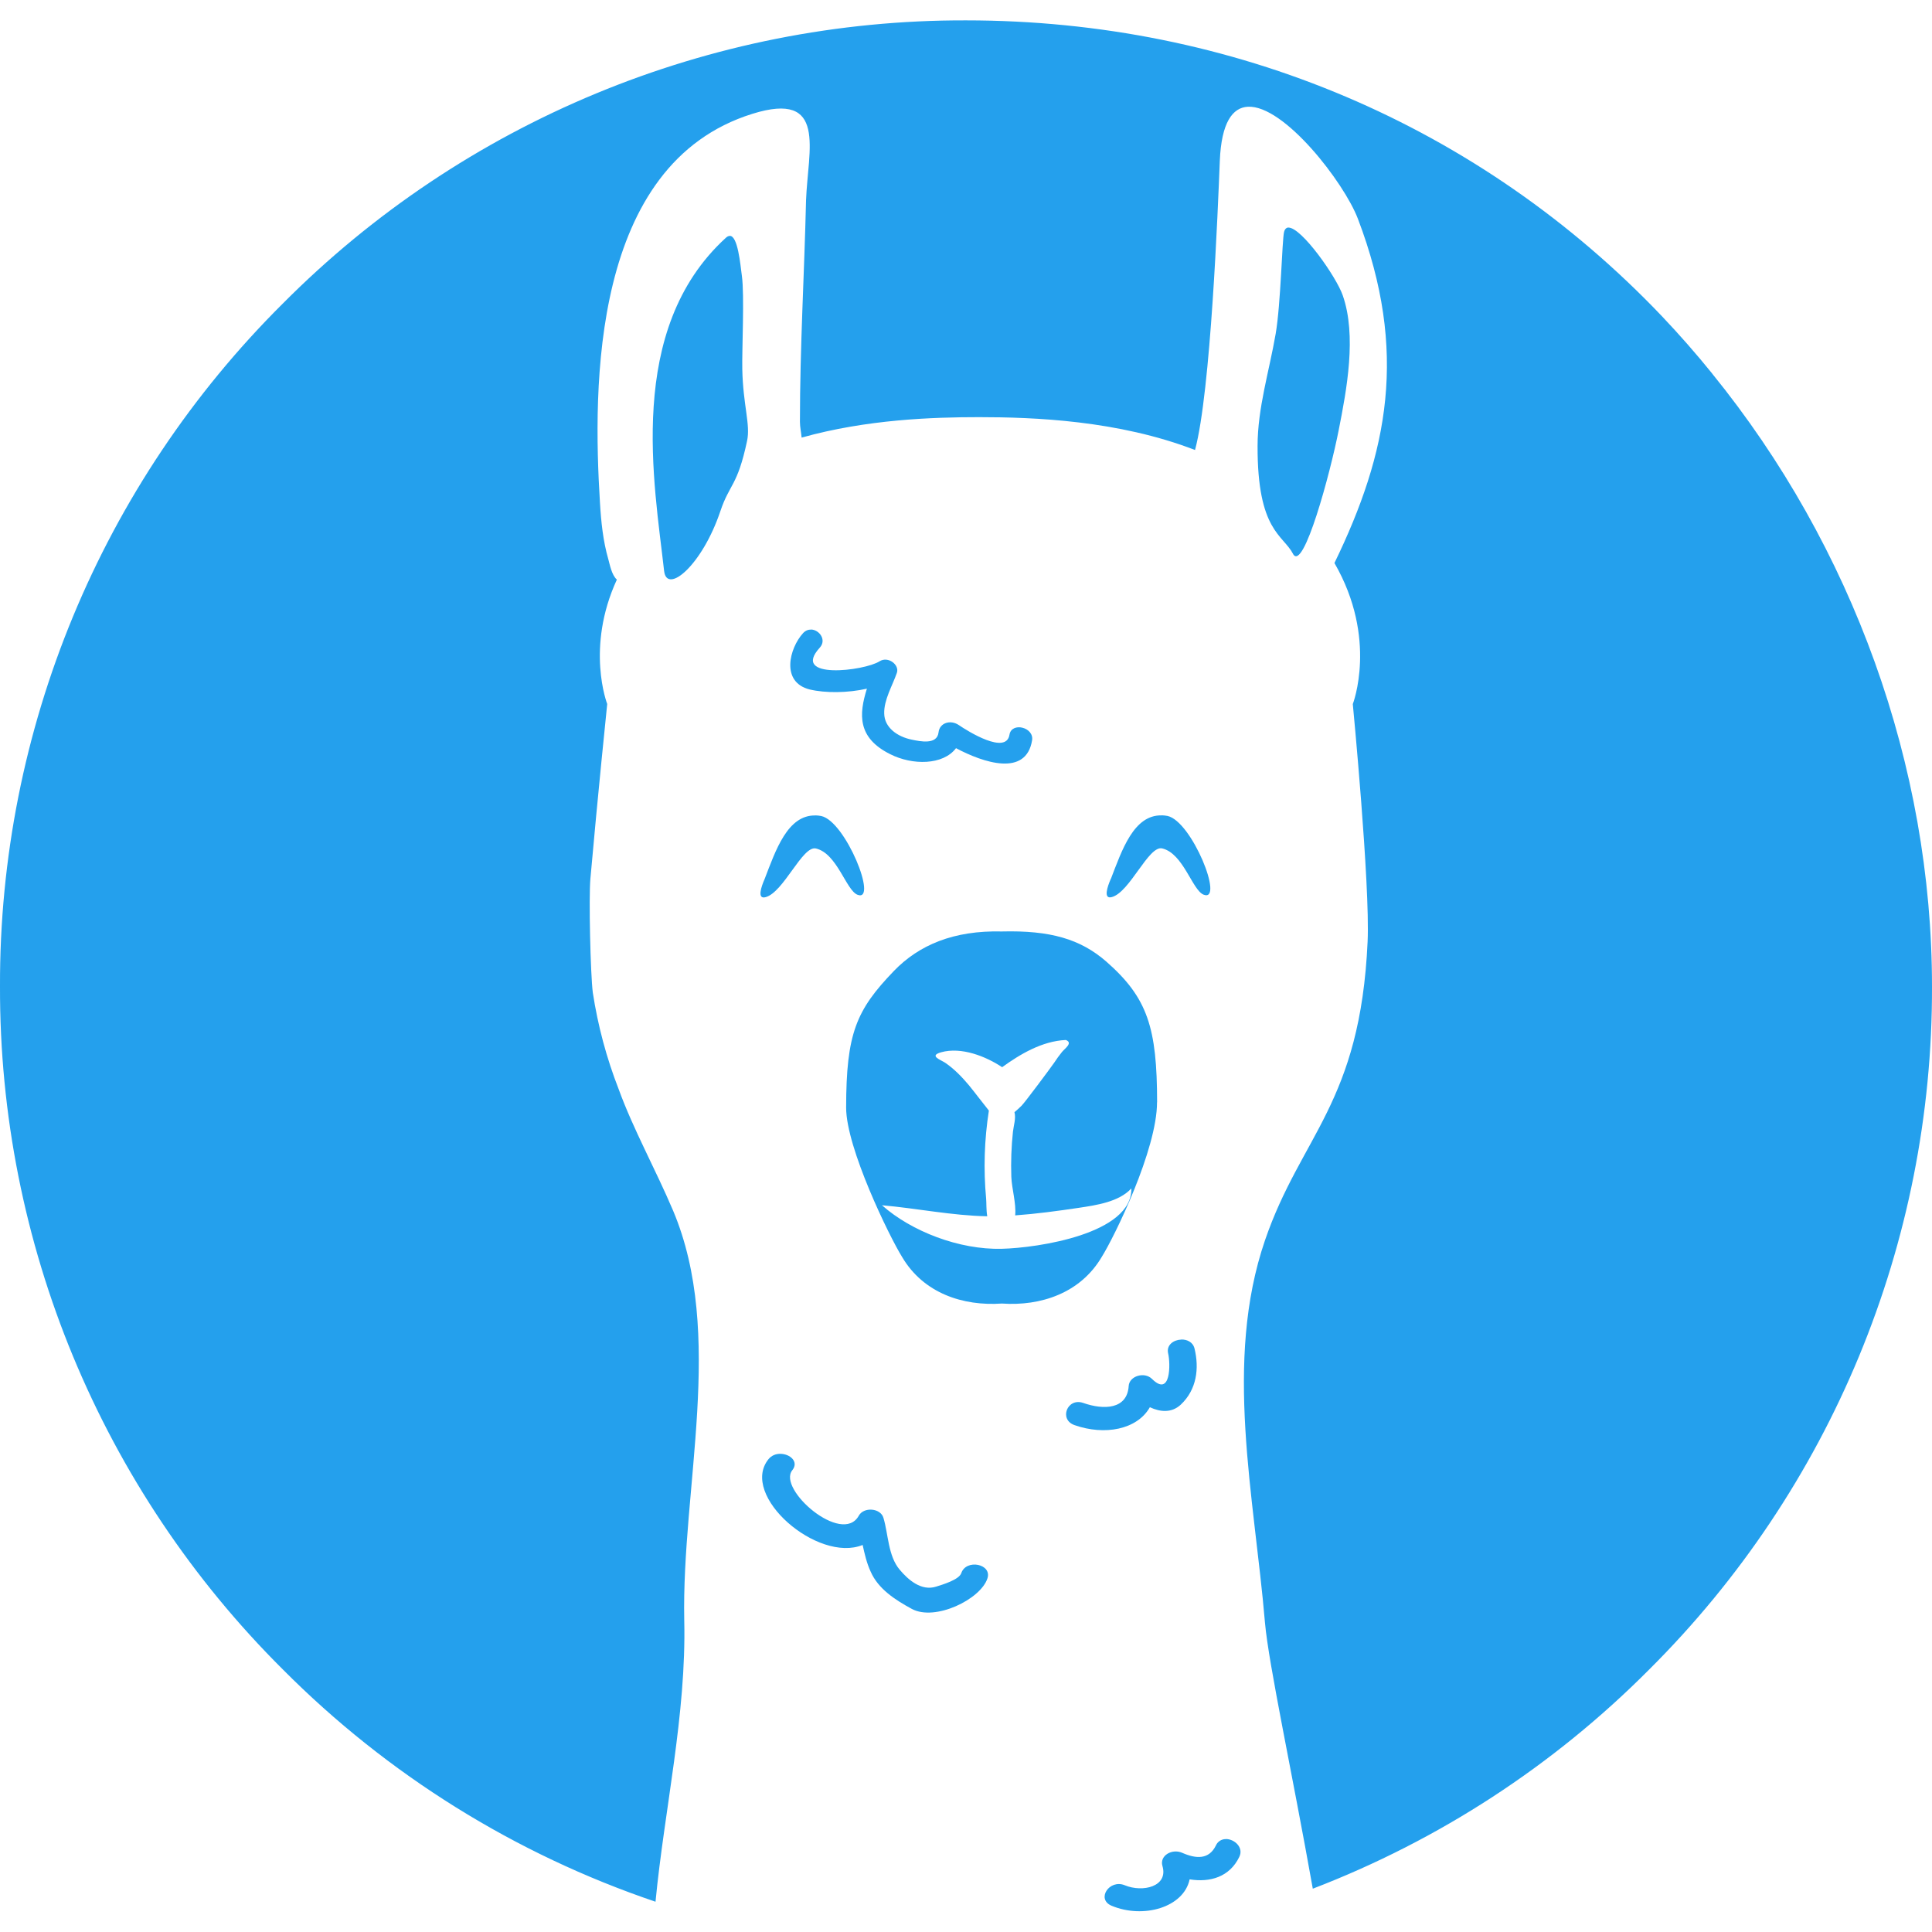
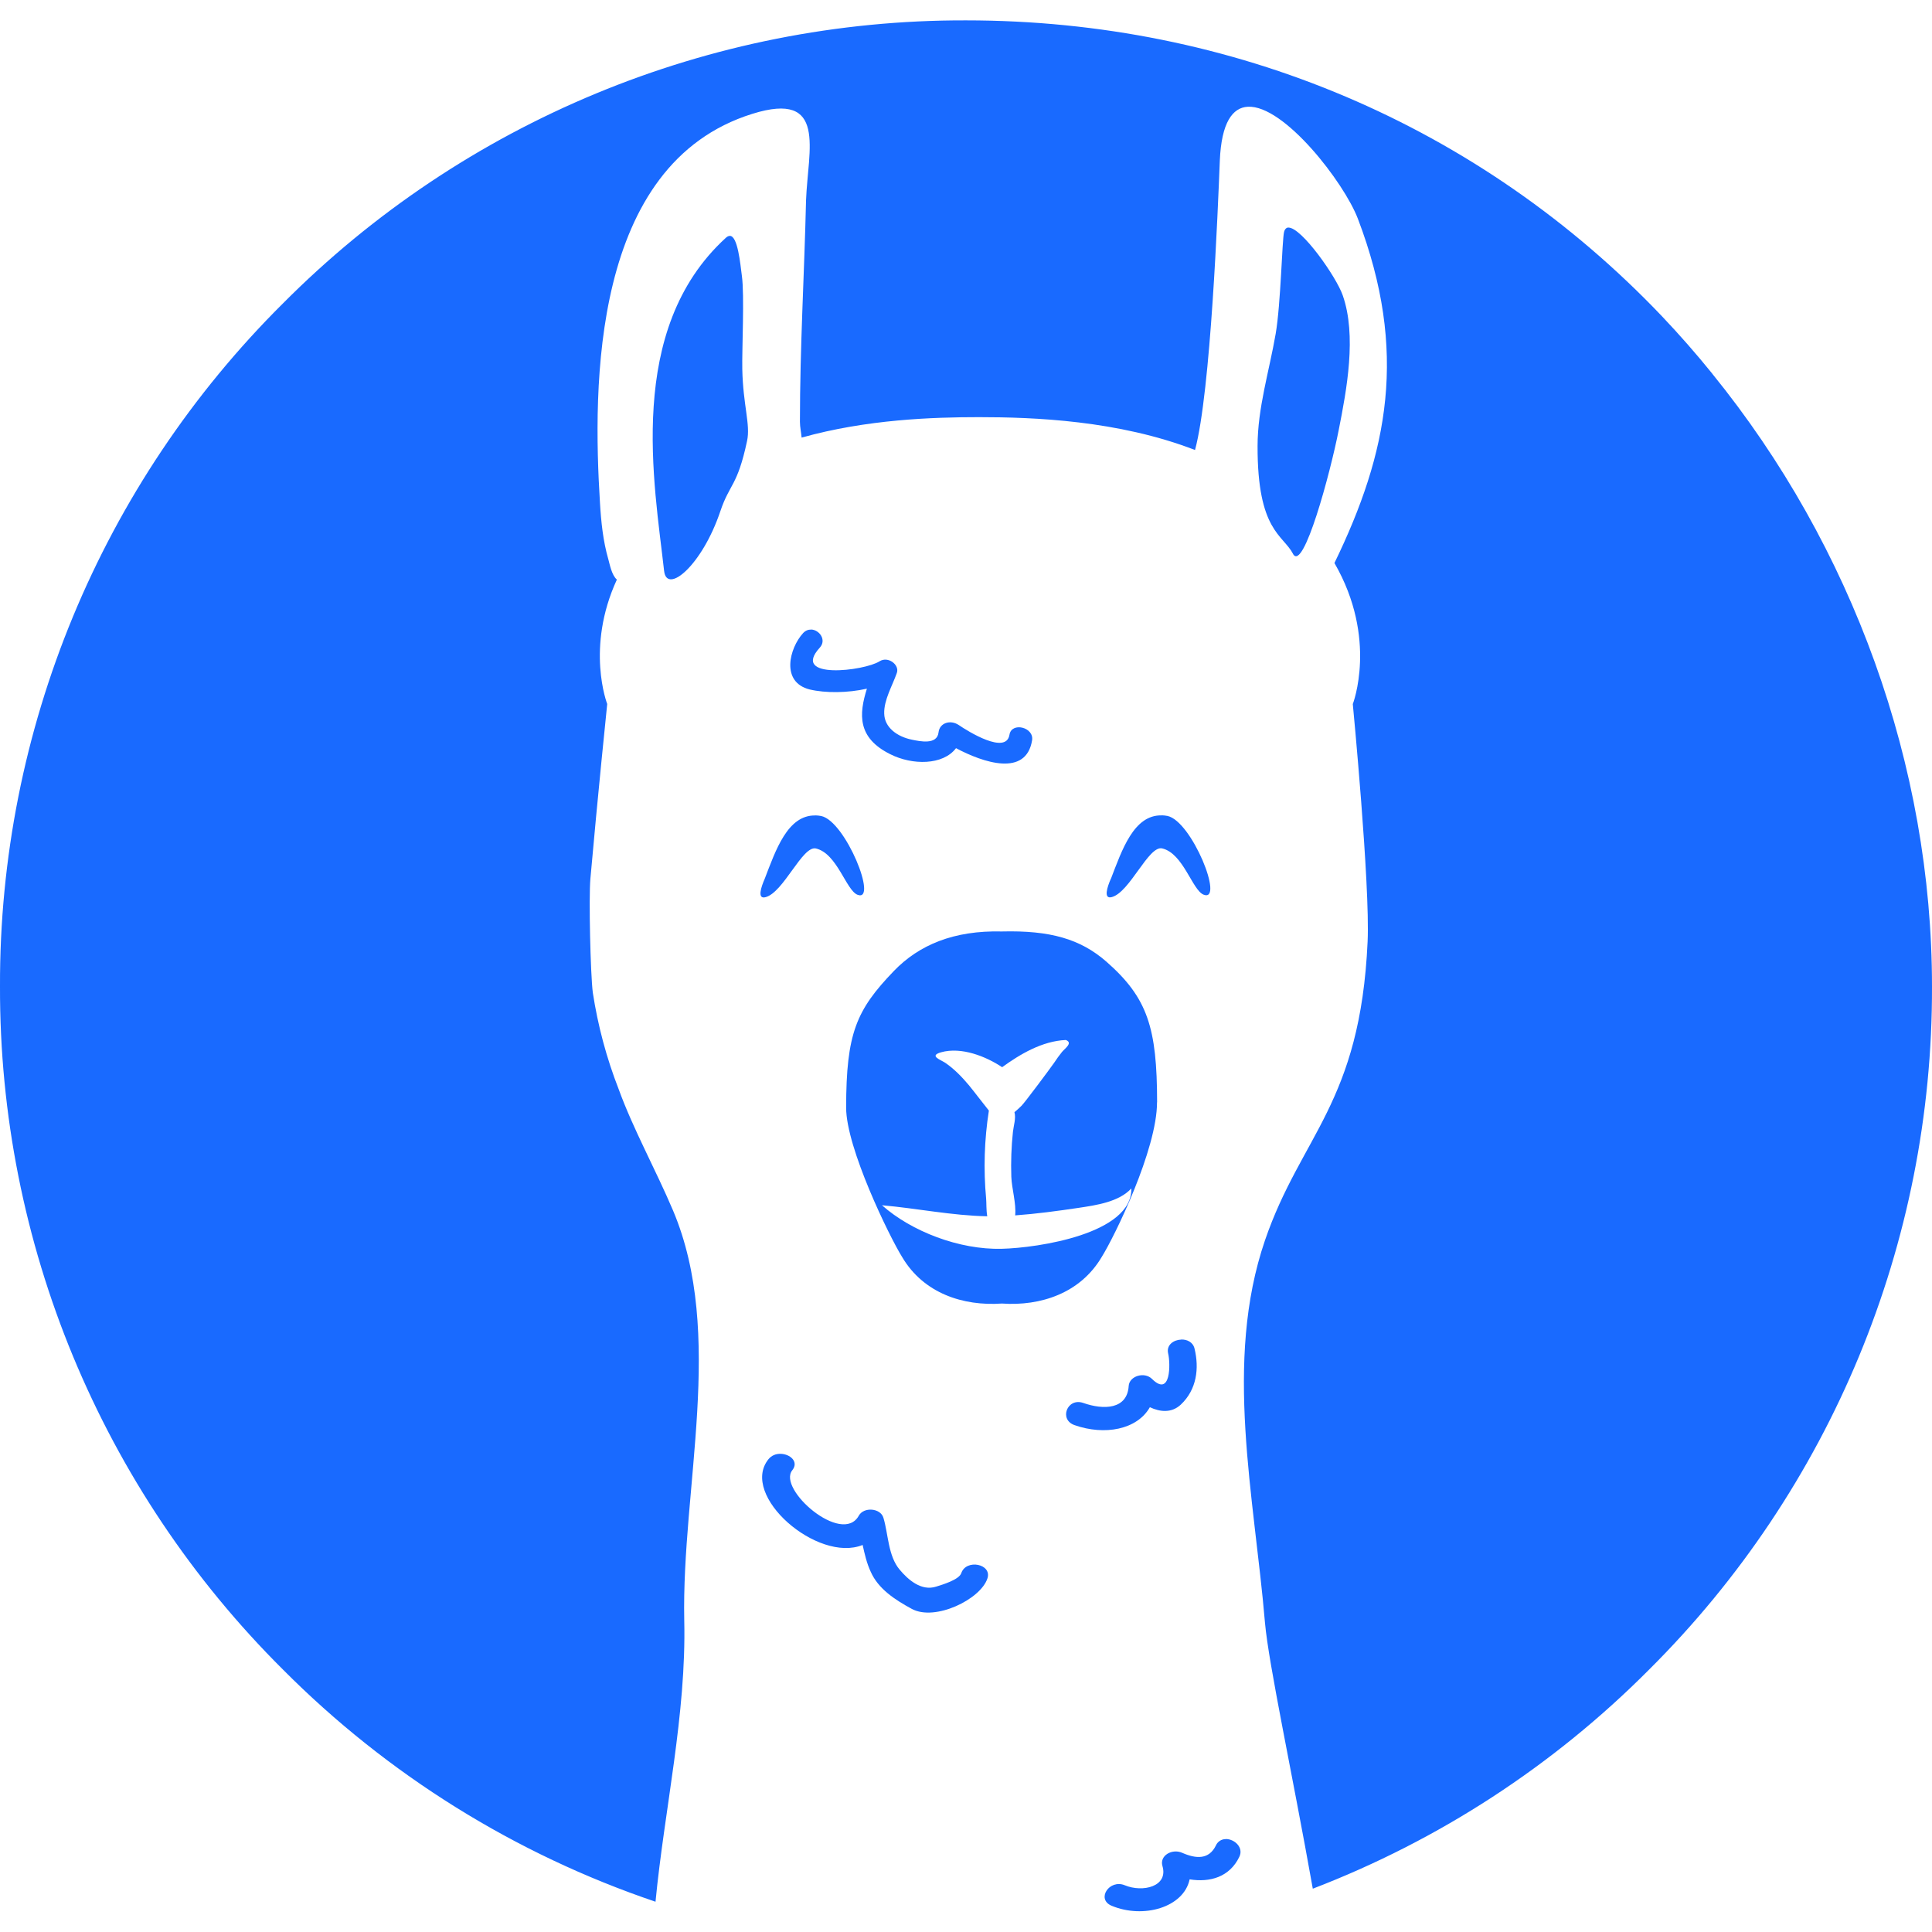
- <svg xmlns="http://www.w3.org/2000/svg" fill="#24A0ED" role="img" viewBox="0 0 24 24">
+ <svg xmlns="http://www.w3.org/2000/svg" fill="#196AFF" role="img" viewBox="0 0 24 24">
  <path d="M12 .253a11.92 11.92 0 0 0-8.485 3.516A11.91 11.91 0 0 0 0 12.254a11.922 11.922 0 0 0 3.515 8.486 11.92 11.92 0 0 0 4.628 2.884c.11-1.143.384-2.327.357-3.495-.034-1.655.509-3.556-.139-5.091-.215-.507-.495-1.011-.675-1.506a5.66 5.66 0 0 1-.322-1.202c-.029-.229-.051-1.174-.03-1.413.09-1.018.209-2.172.209-2.172S7.272 8.049 7.663 7.2c-.064-.055-.089-.191-.106-.252-.066-.228-.09-.467-.104-.702-.089-1.441-.111-4.207 1.893-4.832.935-.292.69.448.667 1.073-.021.909-.076 1.826-.076 2.753 0 .066.016.133.021.196.81-.227 1.633-.254 2.203-.254.679 0 1.729.039 2.684.408.196-.725.284-2.996.308-3.594.02-.474.158-.66.348-.67.45-.024 1.195.94 1.367 1.391.629 1.651.374 2.907-.291 4.277.543.941.228 1.752.228 1.752s.216 2.244.184 2.95c-.091 2.011-.829 2.41-1.275 3.712-.516 1.508-.133 3.176 0 4.75.046.519.34 1.874.594 3.304a11.92 11.92 0 0 0 4.177-2.721A11.92 11.92 0 0 0 24 12.254c0-2.74-.986-5.465-2.73-7.612v-.001a12 12 0 0 0-.625-.713C18.389 1.559 15.317.253 12.0.253m4.007 2.573c-.027.001-.046.018-.056.056-.025.106-.04.889-.104 1.264-.08.464-.225.923-.225 1.395-.003 1.056.316 1.1.441 1.34v.001c.129.228.462-1.004.567-1.54.1-.504.225-1.172.05-1.673-.08-.231-.512-.845-.675-.842m-6.941.104c-.014 0-.03.007-.047.023C7.768 4.094 8.13 6.016 8.25 7.094v-.001c.033.294.47-.064.699-.744.115-.342.211-.307.331-.87.045-.206-.05-.443-.059-.894-.005-.239.028-.92-.005-1.157-.02-.151-.051-.498-.15-.498m1.009 4.891c-.034-.001-.069.012-.099.044-.169.185-.282.609.083.7.194.046.472.044.71-.01-.1.319-.12.61.29.814.276.139.656.138.817-.075.34.181.871.359.945-.098.026-.163-.255-.231-.281-.069-.041.253-.514-.041-.631-.121-.104-.069-.237-.026-.25.091-.017.159-.231.112-.329.092-.185-.037-.343-.152-.346-.325-.005-.17.102-.346.157-.505.036-.1-.109-.212-.215-.144-.19.121-1.109.231-.742-.17.087-.096-.006-.222-.109-.225m.055 2.31c-.347-.008-.494.433-.631.788-.043.098-.097.256.011.227.225-.06.457-.642.625-.605.264.061.376.52.517.575.259.1-.147-.913-.45-.978a.44.44 0 0 0-.072-.008m4.301 0c-.348-.008-.494.433-.631.788h-.001c-.043.098-.096.256.012.227.225-.06.456-.642.625-.605.264.061.375.52.516.575.26.1-.146-.913-.449-.978a.45.45 0 0 0-.072-.008m-1.985 1.443c-.599-.015-1.03.168-1.341.49-.469.487-.593.775-.594 1.699 0 .499.537 1.601.696 1.856.266.45.757.611 1.239.577.482.034.974-.129 1.239-.577.16-.255.689-1.337.688-1.924h.001c-.001-.922-.116-1.295-.63-1.746-.323-.282-.699-.39-1.298-.375m.796 1.349c.089.035-.013.104-.049.147a1.7 1.7 0 0 0-.098.135c-.049.071-.366.496-.405.534a1.5 1.5 0 0 1-.088.08c.021.076-.011.169-.019.244a4 4 0 0 0-.02.559c.006.149.062.329.048.479.262-.019.528-.055.784-.093.228-.034.506-.075.659-.242.013.562-1.157.739-1.611.75-.526.013-1.119-.215-1.487-.541l-.002-0h.001l0.0 0c.435.038.871.129 1.309.137-.014-.079-.009-.169-.014-.22a4.42 4.42 0 0 1 .034-1.091q0-.001 0-.002c-.084-.104-.163-.211-.248-.315-.086-.102-.181-.202-.296-.28-.064-.04-.2-.086-.05-.129.253-.071.557.051.759.185.221-.16.496-.325.792-.338m1.432 3.722c-.094.003-.186.067-.162.171.03.125.035.55-.2.318-.094-.094-.282-.037-.29.087-.018.292-.311.3-.564.211-.2-.07-.307.208-.107.276.371.13.775.057.934-.223.126.059.269.075.384-.032.2-.188.23-.453.171-.696-.019-.081-.093-.115-.166-.113m-4.979 1.42c-.054-.001-.109.019-.148.067-.362.451.612 1.292 1.17 1.065.025.112.05.225.1.332.092.211.299.348.512.463.289.155.853-.119.938-.379.061-.181-.265-.246-.325-.065-.028.081-.233.142-.31.166-.186.061-.351-.086-.455-.21-.145-.171-.141-.445-.202-.645-.036-.121-.244-.138-.306-.025-.207.372-1.014-.33-.826-.565.085-.106-.028-.203-.147-.204m5.532 4.786a.132.132 0 0 0-.122.078c-.087.179-.247.168-.42.092-.126-.055-.282.035-.245.163.077.258-.246.332-.466.241-.193-.081-.36.173-.165.254.395.165.896.02.969-.328.255.041.497-.03.617-.279.058-.117-.061-.223-.168-.222" />
</svg>
